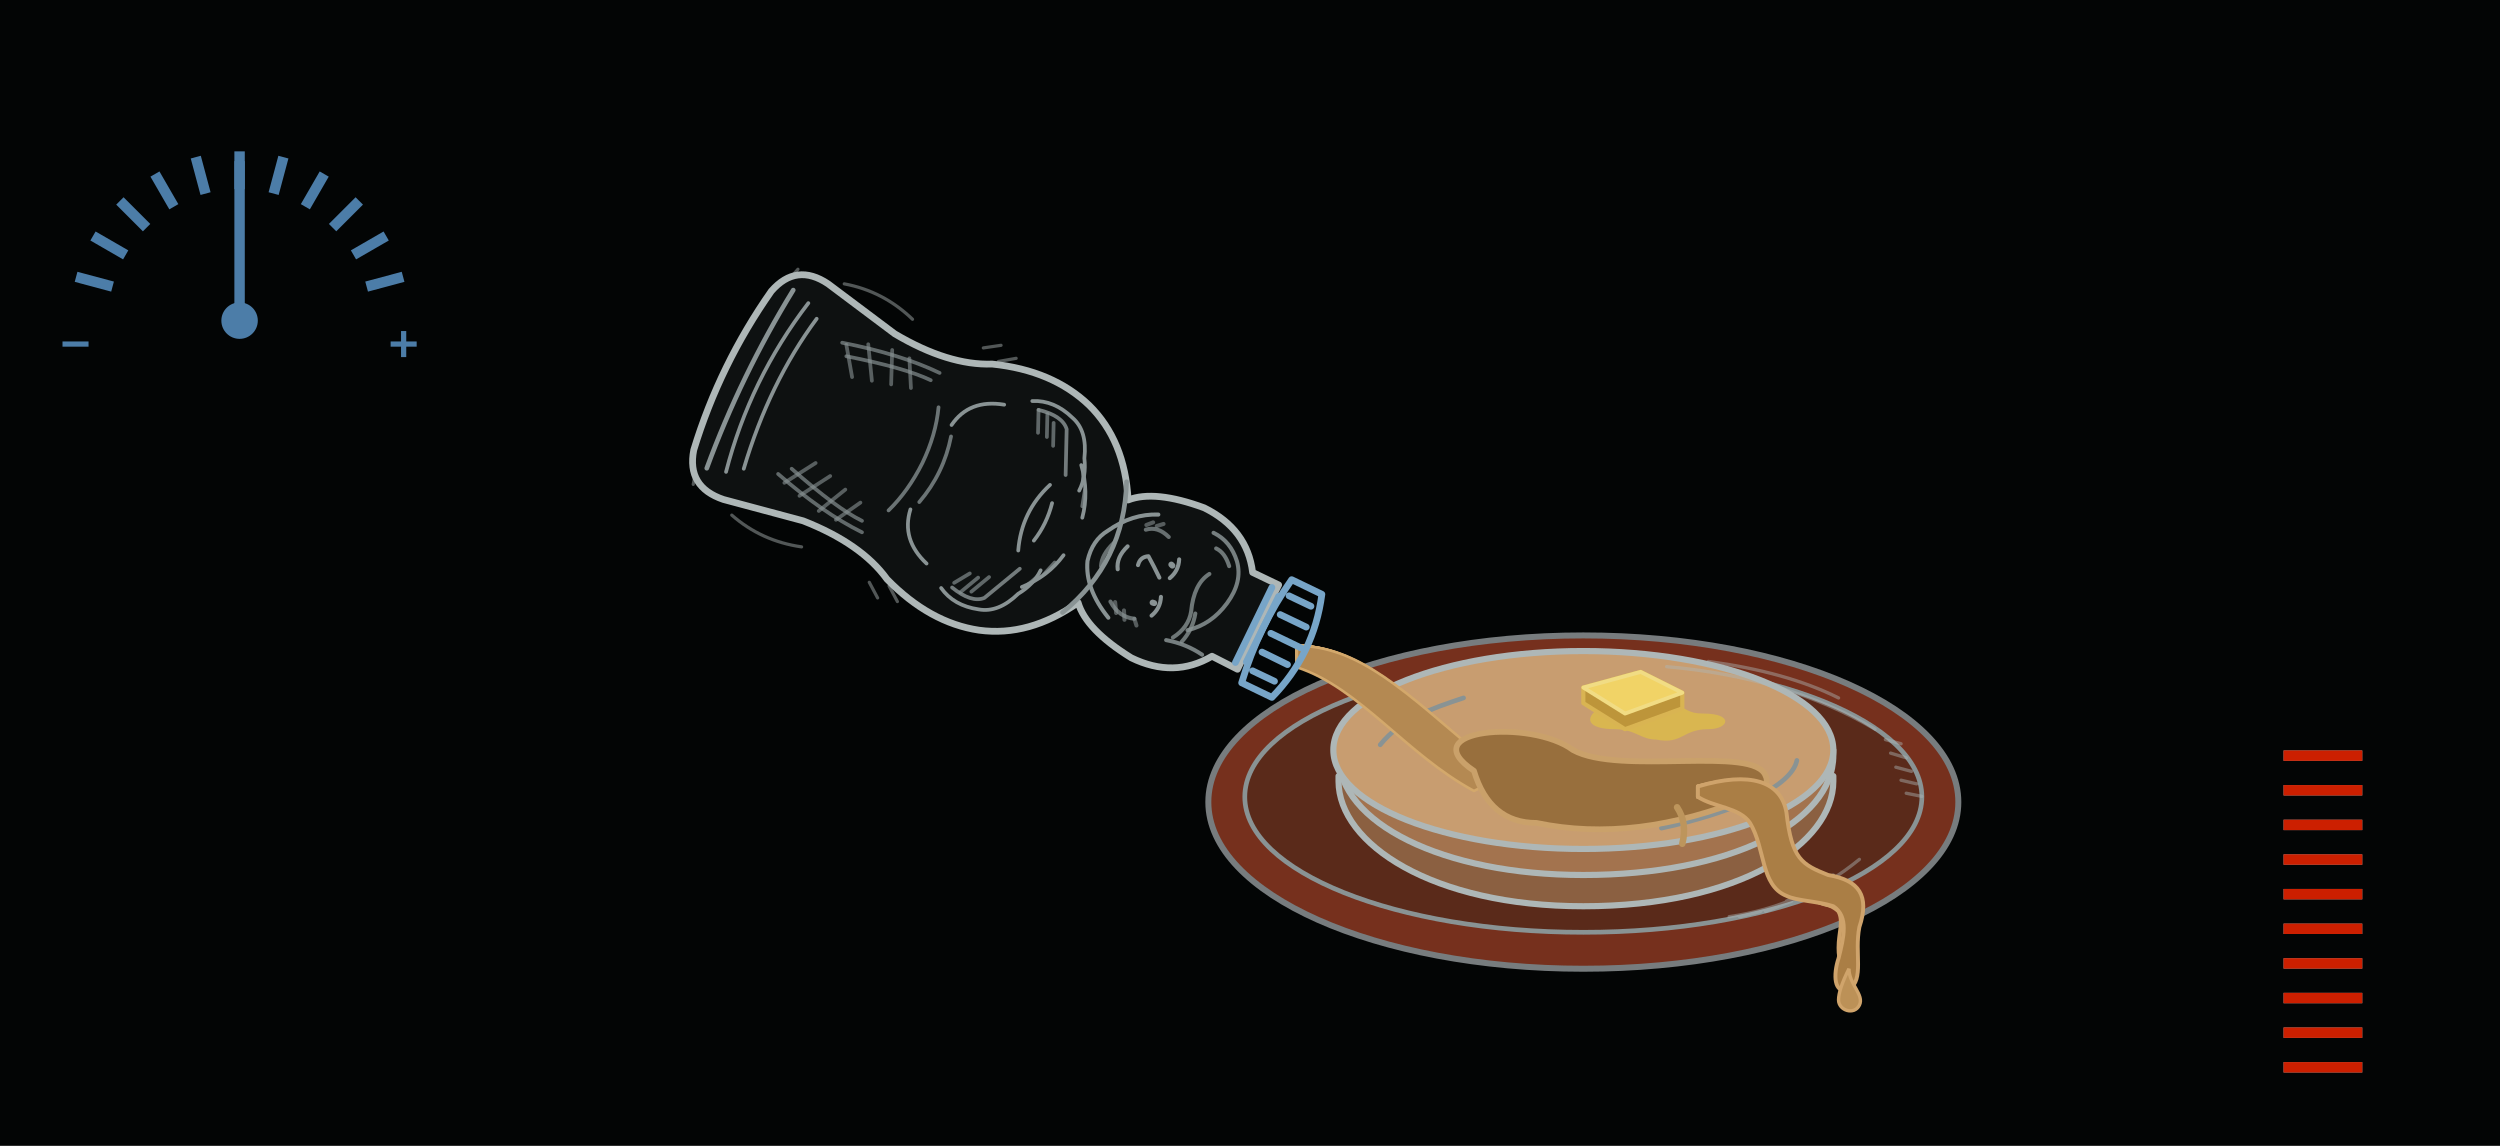
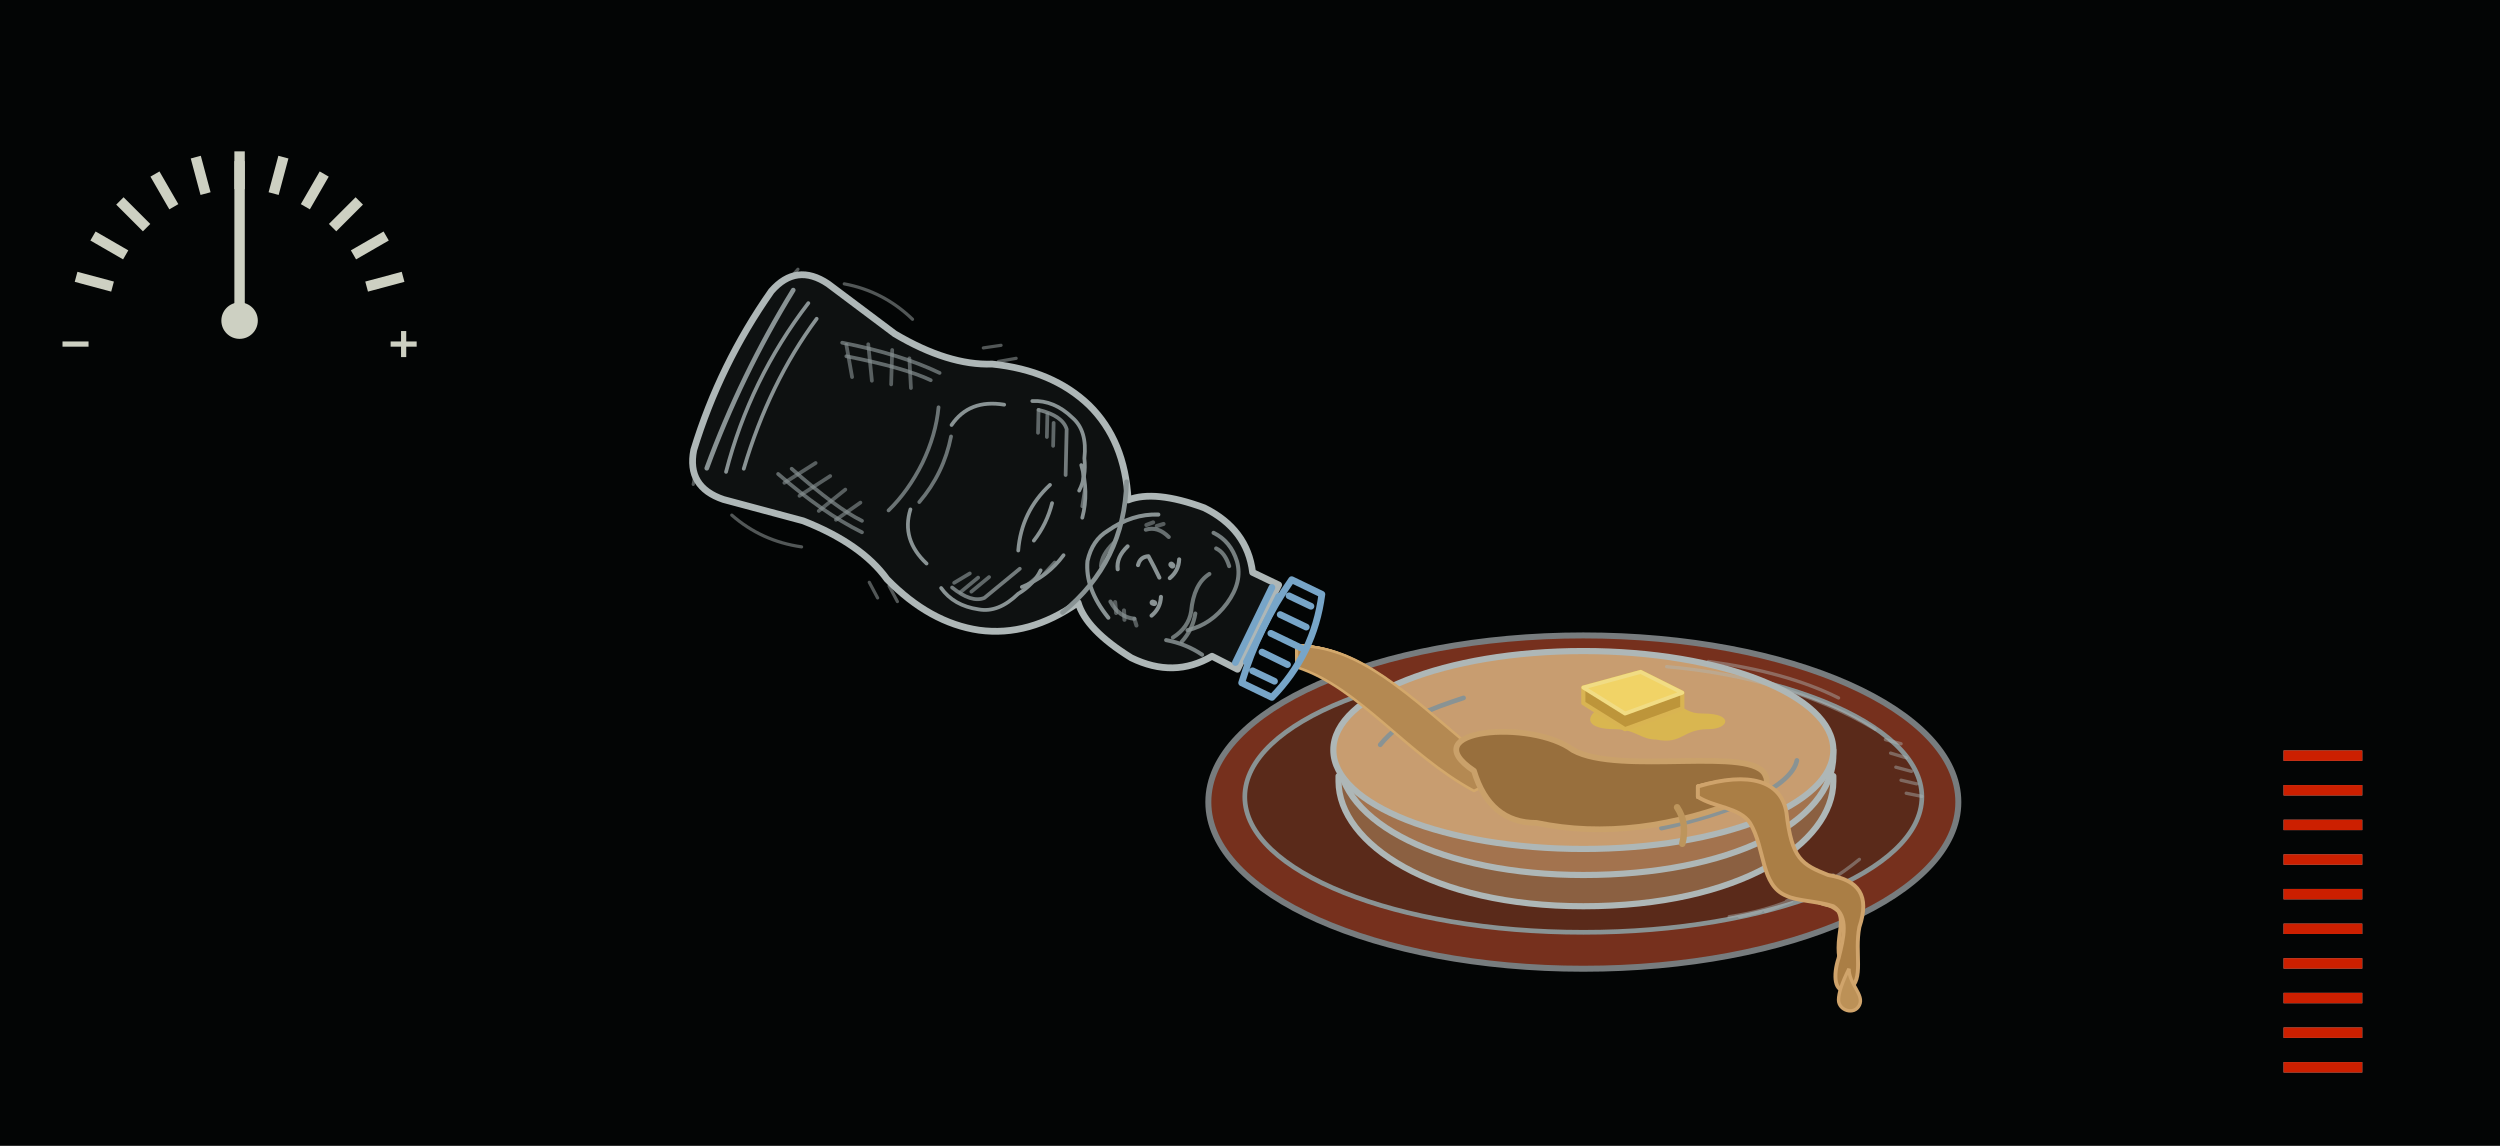
<svg xmlns="http://www.w3.org/2000/svg" width="480" height="220" viewBox="0 0 480 220">
  <rect x="0" y="0" width="480" height="220" fill="#030505" stroke="none" />
  <g id="syrupArtwork">
    <g id="syrupPlate">
      <g>
        <g id="syrupTint01">
          <ellipse cx="304" cy="154" rx="72" ry="32" fill="#0d0907" stroke="none" stroke-width="1.15" />
          <ellipse cx="304" cy="153" rx="65" ry="26" fill="#0a0807" stroke="none" stroke-width="0.9" />
        </g>
        <g id="syrupTint02">
          <ellipse cx="304" cy="154" rx="72" ry="32" fill="#160c09" stroke="none" stroke-width="1.15" />
          <ellipse cx="304" cy="153" rx="65" ry="26" fill="#120b08" stroke="none" stroke-width="0.9" />
        </g>
        <g id="syrupTint03">
          <ellipse cx="304" cy="154" rx="72" ry="32" fill="#20100b" stroke="none" stroke-width="1.15" />
          <ellipse cx="304" cy="153" rx="65" ry="26" fill="#190e0a" stroke="none" stroke-width="0.9" />
        </g>
        <g id="syrupTint04">
          <ellipse cx="304" cy="154" rx="72" ry="32" fill="#29130d" stroke="none" stroke-width="1.15" />
          <ellipse cx="304" cy="153" rx="65" ry="26" fill="#20110c" stroke="none" stroke-width="0.9" />
        </g>
        <g id="syrupTint05">
          <ellipse cx="304" cy="154" rx="72" ry="32" fill="#33170f" stroke="none" stroke-width="1.15" />
          <ellipse cx="304" cy="153" rx="65" ry="26" fill="#27140e" stroke="none" stroke-width="0.9" />
        </g>
        <g id="syrupTint06">
          <ellipse cx="304" cy="154" rx="72" ry="32" fill="#3c1a11" stroke="none" stroke-width="1.15" />
          <ellipse cx="304" cy="153" rx="65" ry="26" fill="#2e1810" stroke="none" stroke-width="0.9" />
        </g>
        <g id="syrupTint07">
          <ellipse cx="304" cy="154" rx="72" ry="32" fill="#461e13" stroke="none" stroke-width="1.15" />
          <ellipse cx="304" cy="153" rx="65" ry="26" fill="#361b11" stroke="none" stroke-width="0.9" />
        </g>
        <g id="syrupTint08">
          <ellipse cx="304" cy="154" rx="72" ry="32" fill="#502215" stroke="none" stroke-width="1.15" />
          <ellipse cx="304" cy="153" rx="65" ry="26" fill="#3d1e13" stroke="none" stroke-width="0.9" />
        </g>
        <g id="syrupTint09">
          <ellipse cx="304" cy="154" rx="72" ry="32" fill="#592517" stroke="none" stroke-width="1.15" />
          <ellipse cx="304" cy="153" rx="65" ry="26" fill="#442115" stroke="none" stroke-width="0.9" />
        </g>
        <g id="syrupTint10">
          <ellipse cx="304" cy="154" rx="72" ry="32" fill="#632919" stroke="none" stroke-width="1.15" />
          <ellipse cx="304" cy="153" rx="65" ry="26" fill="#4c2416" stroke="none" stroke-width="0.9" />
        </g>
        <g id="syrupTint11">
          <ellipse cx="304" cy="154" rx="72" ry="32" fill="#6c2c1b" stroke="none" stroke-width="1.15" />
          <ellipse cx="304" cy="153" rx="65" ry="26" fill="#532718" stroke="none" stroke-width="0.9" />
        </g>
        <g id="syrupTint12">
          <ellipse cx="304" cy="154" rx="72" ry="32" fill="#76301d" stroke="none" stroke-width="1.15" />
          <ellipse cx="304" cy="153" rx="65" ry="26" fill="#5a2a1a" stroke="none" stroke-width="0.9" />
        </g>
      </g>
      <ellipse cx="304" cy="154" rx="72" ry="32" fill="none" stroke="#777c7e" stroke-width="1.15" />
      <ellipse cx="304" cy="153" rx="65" ry="26" fill="none" stroke="#899394" stroke-width="0.9" />
      <g id="syrupPancakes">
        <path d="M257 150 C257 162 275 174 304 174 C334 174 352 162 352 150 L352 149 L257 149 Z" fill="#8b6041" stroke="#aeb7b7" stroke-width="1.18" stroke-linecap="round" stroke-linejoin="round" />
        <path d="M257 145 C257 158 277 168 304 168 C332 168 352 158 352 145 L352 144 L257 144 Z" fill="#a3734e" stroke="#aeb7b7" stroke-width="1.18" stroke-linecap="round" stroke-linejoin="round" />
        <ellipse cx="304" cy="144" rx="48" ry="19" fill="#c89d70" stroke="#aeb7b7" stroke-width="1.18" />
      </g>
      <path d="M265 143 C269 138 275 136 281 134 M319 159 C333 156 344 151 345 146" fill="none" stroke="#899394" stroke-width="0.9" stroke-linecap="round" stroke-linejoin="round" />
      <g id="syrupMelt">
        <path d="M307 136 C311 134 317 133 321 135 C324 136 324 137 327 137 C333 137 332 140 328 140 C323 140 323 143 318 142 C315 142 314 140 310 140 C305 140 304 138 307 136 Z" fill="#d9b650" />
      </g>
      <g id="syrupButter">
        <path d="M304 132 L315 129 L323 133 L323 136 L312 140 L304 135 Z" fill="#bd953a" stroke="#d9b452" stroke-width=".8" stroke-linejoin="round" />
        <path d="M304 132 L315 129 L323 133 L312 137 Z" fill="#f1d366" stroke="#f1dc84" stroke-width=".75" stroke-linejoin="round" />
      </g>
      <path d="M320 128 q23 2 40 12 m-32-13 q15 2 25 7" fill="none" stroke="#aeb7b7" stroke-width=".64" stroke-linecap="round" stroke-linejoin="round" opacity=".44" />
      <path d="M362 142 l3 .8 m-2 1.8 3 .9 m-2 1.8 3 .8 m-2 1.7 3 .7 m-2 1.8 3 .6" fill="none" stroke="#aeb7b7" stroke-width=".64" stroke-linecap="round" stroke-linejoin="round" opacity=".44" />
      <path d="M357 165 q-11 9-25 11 m20-8-5 2 m1 1-5 2 m1 0-5 2 m-1 0-4 1" fill="none" stroke="#aeb7b7" stroke-width=".64" stroke-linecap="round" stroke-linejoin="round" opacity=".44" />
    </g>
    <g id="syrupStream">
      <g id="syrupFlow00">
        <path d="M249 124 C261 124 270 137.588 284 147.736 Q285.413 148.055 283 148.319 C270 142.237 261 126.495 249 124.341 Z" fill="#b48952" stroke="#d3a86b" stroke-width=".5" stroke-linejoin="round" />
      </g>
      <g id="syrupFlow01">
        <path d="M249 124 C261 124 270 137.282 284 147.541 Q285.717 148.096 283 148.555 C270 142.411 261 126.861 249 124.593 Z" fill="#b48952" stroke="#d3a86b" stroke-width=".5" stroke-linejoin="round" />
      </g>
      <g id="syrupFlow02">
        <path d="M249 124 C261 124 270 136.977 284 147.346 Q286.022 148.136 283 148.791 C270 142.586 261 127.227 249 124.845 Z" fill="#b48952" stroke="#d3a86b" stroke-width=".5" stroke-linejoin="round" />
      </g>
      <g id="syrupFlow03">
        <path d="M249 124 C261 124 270 136.673 284 147.15 Q286.327 148.177 283 149.027 C270 142.761 261 127.593 249 125.097 Z" fill="#b48952" stroke="#d3a86b" stroke-width=".5" stroke-linejoin="round" />
      </g>
      <g id="syrupFlow04">
        <path d="M249 124 C261 124 270 136.368 284 146.955 Q286.632 148.218 283 149.262 C270 142.936 261 127.959 249 125.35 Z" fill="#b48952" stroke="#d3a86b" stroke-width=".5" stroke-linejoin="round" />
      </g>
      <g id="syrupFlow05">
        <path d="M249 124 C261 124 270 136.062 284 146.76 Q286.938 148.258 283 149.498 C270 143.111 261 128.325 249 125.602 Z" fill="#b48952" stroke="#d3a86b" stroke-width=".5" stroke-linejoin="round" />
      </g>
      <g id="syrupFlow06">
        <path d="M249 124 C261 124 270 135.757 284 146.565 Q287.243 148.299 283 149.734 C270 143.286 261 128.691 249 125.854 Z" fill="#b48952" stroke="#d3a86b" stroke-width=".5" stroke-linejoin="round" />
      </g>
      <g id="syrupFlow07">
        <path d="M249 124 C261 124 270 135.452 284 146.37 Q287.548 148.34 283 149.97 C270 143.461 261 129.057 249 126.106 Z" fill="#b48952" stroke="#d3a86b" stroke-width=".5" stroke-linejoin="round" />
      </g>
      <g id="syrupFlow08">
        <path d="M249 124 C261 124 270 135.148 284 146.174 Q287.853 148.38 283 150.206 C270 143.635 261 129.423 249 126.358 Z" fill="#b48952" stroke="#d3a86b" stroke-width=".5" stroke-linejoin="round" />
      </g>
      <g id="syrupFlow09">
        <path d="M249 124 C261 124 270 134.843 284 145.979 Q288.158 148.421 283 150.442 C270 143.81 261 129.789 249 126.61 Z" fill="#b48952" stroke="#d3a86b" stroke-width=".5" stroke-linejoin="round" />
      </g>
      <g id="syrupFlow10">
        <path d="M249 124 C261 124 270 134.537 284 145.784 Q288.462 148.462 283 150.678 C270 143.985 261 130.155 249 126.862 Z" fill="#b48952" stroke="#d3a86b" stroke-width=".5" stroke-linejoin="round" />
      </g>
      <g id="syrupFlow11">
        <path d="M249 124 C261 124 270 134.232 284 145.589 Q288.767 148.502 283 150.914 C270 144.16 261 130.521 249 127.114 Z" fill="#b48952" stroke="#d3a86b" stroke-width=".5" stroke-linejoin="round" />
      </g>
      <g id="syrupFlow12">
        <path d="M249 124 C261 124 270 133.928 284 145.394 Q289.072 148.543 283 151.149 C270 144.335 261 130.887 249 127.367 Z" fill="#b48952" stroke="#d3a86b" stroke-width=".5" stroke-linejoin="round" />
      </g>
      <g id="syrupFlow13">
        <path d="M249 124 C261 124 270 133.623 284 145.198 Q289.377 148.584 283 151.385 C270 144.51 261 131.253 249 127.619 Z" fill="#b48952" stroke="#d3a86b" stroke-width=".5" stroke-linejoin="round" />
      </g>
      <g id="syrupFlow14">
        <path d="M249 124 C261 124 270 133.317 284 145.003 Q289.683 148.624 283 151.621 C270 144.685 261 131.619 249 127.871 Z" fill="#b48952" stroke="#d3a86b" stroke-width=".5" stroke-linejoin="round" />
      </g>
      <g id="syrupFlow15">
        <path d="M249 124 C261 124 270 133.012 284 144.808 Q289.988 148.665 283 151.857 C270 144.859 261 131.985 249 128.123 Z" fill="#b48952" stroke="#d3a86b" stroke-width=".5" stroke-linejoin="round" />
      </g>
    </g>
    <g id="syrupPool">
      <path d="M283 148 C271 140 294 138 302 144 C311 149 337 143 339 149 Q340 151 336 153 Q314 162 295 158 Q286 158 283 148 Z" fill="#986f3d" stroke="#caa16a" stroke-width="1.1" stroke-linecap="round" stroke-linejoin="round" />
    </g>
    <g id="syrupDrip">
      <path d="M322 155 Q324 158 323 162" fill="none" stroke="#bd955c" stroke-width="1.25" stroke-linecap="round" stroke-linejoin="round" />
    </g>
    <g id="syrupSpill">
      <g id="syrupSpill01">
        <path d="M326 151 C335 149 339 151 340 155 C341 158 341 160 342 162 Q342 164 341 164 C338 163 340 158 337 156 C335 154 330 154 326 153 Z" fill="#aa7e45" stroke="#cfa36b" stroke-width=".75" stroke-linejoin="round" />
      </g>
      <g id="syrupSpill02">
        <path d="M326 151 C337 149 340 151 341 156 C342 164 343 168 348 169 Q353 169 355 172 Q356 174 353 174 C349 174 348 172 345 172 C340 171 340 167 339 164 C338 158 340 154 326 153 Z" fill="#aa7e45" stroke="#cfa36b" stroke-width=".75" stroke-linejoin="round" />
      </g>
      <g id="syrupSpill03">
        <path d="M326 151 C337 148 341 151 342 157 C343 165 344 167 350 168 C355 169 357 172 356 176 C356 180 357 184 355 185 Q353 186 353 182 C353 179 354 177 353 175 C351 173 347 173 344 172 C338 171 340 162 337 158 C335 155 329 154 326 153 Z" fill="#aa7e45" stroke="#cfa36b" stroke-width=".75" stroke-linejoin="round" />
      </g>
      <g id="syrupSpill04">
        <path d="M326 151 C336 148 342 150 343 156 C344 165 346 166 351 168 C357 169 359 172 357 178 C356 183 358 188 355 190 C352 191 352 187 353 184 C354 180 355 176 352 174 C349 173 345 173 343 172 C338 170 339 163 336 158 C334 155 329 155 326 153 Z" fill="#aa7e45" stroke="#cfa36b" stroke-width=".75" stroke-linejoin="round" />
      </g>
    </g>
    <g id="syrupFallingDrop">
      <path d="M355 186 C355 189 358 191 357 193 C356 195 353 194 353 192 Q353 190 355 186 Z" fill="#bc9157" stroke="#d0a46b" stroke-width=".65" />
    </g>
    <g id="syrupBottle">
      <g id="syrupBody">
        <path d="M140.5 98.9 Q146.2 103.9 153.9 105 M162.1 54.5 Q169.6 55.9 175.2 61.3" fill="none" stroke="#aeb7b7" stroke-width=".62" stroke-linecap="round" stroke-linejoin="round" opacity=".46" />
        <path d="M133.1 93 Q137.8 68.7 153.2 51.7" fill="none" stroke="#aeb7b7" stroke-width=".62" stroke-linecap="round" stroke-linejoin="round" opacity=".46" />
        <path d="M166.9 111.8 L168.5 114.8 M170.7 112.5 L172.3 115.5 M188.8 66.8 L192.2 66.3 M191.7 69.4 L195.1 68.8" fill="none" stroke="#aeb7b7" stroke-width=".62" stroke-linecap="round" stroke-linejoin="round" opacity=".46" />
        <path d="M237.6 128.5 L232.7 126 Q225.4 130.3 217.2 126.3 Q208.5 120.9 207 115.7 Q197.6 122.3 188 121 Q178.5 119.6 170.3 111.2 Q165.4 104.4 154.2 100 L138.9 95.9 Q131.8 93.5 133.2 86.4 Q138.2 70 148.1 55.9 Q152.9 50.4 159 54.5 L171.8 64.1 Q182.1 70.2 190.5 69.9 Q202.1 71.1 209.1 77.8 Q216 84.6 216.6 96 Q221.7 94 231.2 97.5 Q239.5 101.6 240.5 109.9 L245.5 112.3 Z" fill="#0e1111" stroke="#aeb7b7" stroke-width="1.3" stroke-linecap="round" stroke-linejoin="round" />
        <path d="M139.4 90.6 Q144 72.8 155.2 58.2 M142.8 90 Q147.7 73.5 156.8 61.2" fill="none" stroke="#899394" stroke-width=".72" stroke-linecap="round" stroke-linejoin="round" />
        <path d="M149.4 91 Q158 98.5 165.5 102.2 M152 90 Q160.6 97.6 165.5 100 M161.7 65.8 Q172.9 68 180.4 71.6 M162.5 68.4 Q173.7 70.6 178.7 73" fill="none" stroke="#899394" stroke-width=".72" stroke-linecap="round" stroke-linejoin="round" opacity=".68" />
        <path d="M150.6 92.7 L156.6 88.9 M153.5 95.2 L159.4 91.4 M157.2 98.1 L162.3 94 M160.5 99.8 L165.2 96.5 M162.5 66.2 L163.6 72.4 M166.7 66.1 L167.4 73.1 M171.3 67.2 L171.1 73.8 M174.6 68.8 L174.9 74.5" fill="none" stroke="#899394" stroke-width=".72" stroke-linecap="round" stroke-linejoin="round" opacity=".6" />
        <path d="M170.6 98 Q174.4 94.3 177.1 88.9 Q179.7 83.5 180.2 78.2 M176.5 96.4 Q181.2 90.9 182.6 83.8" fill="none" stroke="#899394" stroke-width=".72" stroke-linecap="round" stroke-linejoin="round" opacity=".76" />
        <path d="M177.9 108.2 Q173 103.6 174.8 97.8 M192.8 77.7 Q186.1 76.6 182.7 81.6" fill="none" stroke="#899394" stroke-width=".72" stroke-linecap="round" stroke-linejoin="round" />
        <path d="M180.7 112.9 Q183.1 116.3 187.9 117 Q191.7 117.7 195.5 114 Q198.5 112.2 199.8 109.5 M198.2 77 Q202.4 76.8 205.9 80.2 Q208.8 82.7 208.2 88 Q208.6 91.5 207.2 94.2" fill="none" stroke="#899394" stroke-width=".72" stroke-linecap="round" stroke-linejoin="round" />
        <path d="M182.8 112.8 Q186.5 115.8 189 114.8 L195.8 109.2 M199.4 78.7 Q204 79.8 204.8 82.4 L204.6 91.2" fill="none" stroke="#899394" stroke-width=".72" stroke-linecap="round" stroke-linejoin="round" opacity=".82" />
        <path d="M183.2 111.9 L186.2 110.1 M184.4 113.7 L187.8 110.9 M186.5 113.6 L189.9 110.8 M199.4 78.7 L199.3 83.1 M201.1 79.5 L201 83.9 M202.3 81.2 L202.2 85.6" fill="none" stroke="#899394" stroke-width=".72" stroke-linecap="round" stroke-linejoin="round" opacity=".66" />
        <path d="M195.5 105.7 Q196.1 98.2 201.6 93.1 M198.5 103.8 Q201 100.6 202 96.6" fill="none" stroke="#899394" stroke-width=".72" stroke-linecap="round" stroke-linejoin="round" />
        <path d="M196.2 112.7 Q201.2 110.7 204.2 106.6 M207.6 89.3 Q209.1 94.5 207.8 99.4" fill="none" stroke="#899394" stroke-width=".72" stroke-linecap="round" stroke-linejoin="round" />
        <path d="M197.4 112.2 L199.1 110.8 M200.4 110.3 L202.5 108 M208 90.6 L207.9 92.8 M208.3 94.1 L207.8 97.2" fill="none" stroke="#899394" stroke-width=".72" stroke-linecap="round" stroke-linejoin="round" opacity=".7" />
        <path d="M223.9 122.9 Q227.7 123.6 230.8 125.7 M228 121 Q232.6 119.9 235.6 115.8 Q238.6 111.7 237.5 107.8 Q236.3 103.9 233 102.3" fill="none" stroke="#899394" stroke-width=".78" stroke-linecap="round" stroke-linejoin="round" opacity=".84" />
        <path d="M225.2 122.4 Q228.2 120.5 228.7 117.4 Q229.2 112.1 232.2 110.2 M226.9 123.2 Q229 120.9 229.5 117.8 M236 108.7 Q235.2 106.1 233.5 105.3" fill="none" stroke="#899394" stroke-width=".78" stroke-linecap="round" stroke-linejoin="round" opacity=".78" />
        <path d="M221.1 118.2 Q222.8 116.8 222.9 114.6 M224.6 111 Q226.3 109.6 226.4 107.4" fill="none" stroke="#899394" stroke-width=".78" stroke-linecap="round" stroke-linejoin="round" />
        <path d="M221.3 115.7 L221.6 115.8 M224.9 108.4 L225.1 108.6" fill="none" stroke="#899394" stroke-width="1.15" stroke-linecap="round" stroke-linejoin="round" />
        <path d="M222.6 110.9 Q221.6 108.8 220.5 106.8 Q218.9 106.9 218.5 108.5 M214.6 109.3 Q214.3 107 216.5 104.9" fill="none" stroke="#899394" stroke-width=".78" stroke-linecap="round" stroke-linejoin="round" />
        <path d="M217.8 118.8 Q214.8 118.5 213.2 115.5 M224.4 103.1 Q222.3 101 220 101.7 M211.4 108.7 Q211.5 106.5 213.8 104.3" fill="none" stroke="#899394" stroke-width=".78" stroke-linecap="round" stroke-linejoin="round" opacity=".72" />
        <path d="M218.2 120.1 L217.8 118.8 M215.9 119 L215.8 117.2 M214.3 117.7 L214.1 115.6 M220.1 100.8 L221.4 100.3 M222.1 101 L223.4 100.6" fill="none" stroke="#899394" stroke-width=".78" stroke-linecap="round" stroke-linejoin="round" opacity=".58" />
        <path d="M212.8 118.6 Q208.3 113 208.8 107.7 Q209.7 103.7 212.7 101.9 Q217.4 98.6 222.4 98.8" fill="none" stroke="#899394" stroke-width=".78" stroke-linecap="round" stroke-linejoin="round" />
        <path d="M135.7 89.9 Q142.3 72 152.3 55.7 M204 117.6 Q215.9 107.9 216.3 92.5" fill="none" stroke="#899394" stroke-width="0.9" stroke-linecap="round" stroke-linejoin="round" />
        <path d="M237.2 127.2 L244.2 112.8 M239.3 127.1 L245.5 114.5" fill="none" stroke="#77a5c8" stroke-width="1.3" stroke-linecap="round" stroke-linejoin="round" />
        <g id="syrupPinch" display="none">
          <path d="M163 117.7 L166.5 110.5 L162.7 112 M166.5 110.5 L167.7 114.4 M191.1 60.2 L187.6 67.3 L186.4 63.4 M187.6 67.3 L191.4 65.9" fill="none" stroke="#CDD0C2" stroke-width="1.1" stroke-linecap="round" stroke-linejoin="round" />
        </g>
        <g id="syrupClip" display="none">
          <path d="M199.6 69.9 L200.6 63.7 M203.8 71.9 L208.9 65.5 M179.3 120 L175 124.6" fill="none" stroke="#CDD0C2" stroke-width="1.1" stroke-linecap="round" stroke-linejoin="round" />
        </g>
      </g>
      <g id="syrupCap">
        <path d="M238.4 131.1 Q241.6 120.4 248 111.3 L253.8 114.1 Q252.3 125.6 244.2 133.9 Z M240.5 128.8 L244.7 130.8 M242.3 125.2 L247.2 127.6 M244 121.6 L249.8 124.4 M245.8 118 L250.8 120.4 M247.5 114.4 L251.7 116.4" fill="none" stroke="#77a5c8" stroke-width="1.3" stroke-linecap="round" stroke-linejoin="round" />
      </g>
    </g>
  </g>
  <rect id="syrupLabel0" x="13" y="10" width="1" height="10" fill="none" stroke="#4c7da8" stroke-width="1" display="none" />
  <rect id="syrupLabel1" x="13" y="156" width="1" height="10" fill="none" stroke="#8A653C" stroke-width="1" display="none" />
  <rect id="syrupValue1" x="13" y="177" width="1" height="35" fill="none" stroke="#cdd0c2" stroke-width="1" display="none" />
  <rect id="syrupLabel2" x="467" y="10" width="1" height="10" fill="none" stroke="#cdd0c2" stroke-width="1" display="none" />
  <rect id="syrupValue2" x="467" y="33" width="1" height="35" fill="none" stroke="#cdd0c2" stroke-width="1" display="none" />
  <rect id="syrupLabel3" x="446" y="123" width="1" height="10" fill="none" stroke="#CC1F00" stroke-width="1" display="none" />
  <rect id="syrupFallback" x="240" y="102" width="1" height="18" fill="none" stroke="#cdd0c2" stroke-width="1" display="none" />
  <g transform="translate(46 61.561)">
    <g id="syrupFreqScale">
-       <path d="M-25.356 -6.794 L-30.427 -8.153" fill="none" stroke="#4c7da8" stroke-width="2" stroke-linecap="square" />
-       <path d="M-22.733 -13.125 L-27.28 -15.75" fill="none" stroke="#4c7da8" stroke-width="2" stroke-linecap="square" />
-       <path d="M-18.562 -18.562 L-22.274 -22.274" fill="none" stroke="#4c7da8" stroke-width="2" stroke-linecap="square" />
-       <path d="M-13.125 -22.733 L-15.75 -27.28" fill="none" stroke="#4c7da8" stroke-width="2" stroke-linecap="square" />
-       <path d="M-6.794 -25.356 L-8.153 -30.427" fill="none" stroke="#4c7da8" stroke-width="2" stroke-linecap="square" />
-       <path d="M0 -26.25 L0 -31.5" fill="none" stroke="#4c7da8" stroke-width="2" stroke-linecap="square" />
-       <path d="M6.794 -25.356 L8.153 -30.427" fill="none" stroke="#4c7da8" stroke-width="2" stroke-linecap="square" />
-       <path d="M13.125 -22.733 L15.75 -27.28" fill="none" stroke="#4c7da8" stroke-width="2" stroke-linecap="square" />
-       <path d="M18.562 -18.562 L22.274 -22.274" fill="none" stroke="#4c7da8" stroke-width="2" stroke-linecap="square" />
-       <path d="M22.733 -13.125 L27.28 -15.75" fill="none" stroke="#4c7da8" stroke-width="2" stroke-linecap="square" />
-       <path d="M25.356 -6.794 L30.427 -8.153" fill="none" stroke="#4c7da8" stroke-width="2" stroke-linecap="square" />
-       <path d="M3.5 0 C3.5 1.933 1.933 3.5 0 3.5 C-1.933 3.5 -3.5 1.933 -3.5 0 C-3.5 -1.933 -1.933 -3.5 0 -3.5 C1.933 -3.5 3.5 -1.933 3.5 0" fill="#4c7da8" stroke="none" />
-       <path d="M-33.5 4.5 H-29.5" fill="none" stroke="#4c7da8" stroke-width="1" stroke-linecap="square" />
-       <path d="M29.5 4.5 H33.5 M31.5 2.5 V6.5" fill="none" stroke="#4c7da8" stroke-width="1" stroke-linecap="square" />
+       <path d="M-25.356 -6.794 L-30.427 -8.153" fill="none" stroke="#cdd0c2" stroke-width="2" stroke-linecap="square" />
+       <path d="M-22.733 -13.125 L-27.28 -15.75" fill="none" stroke="#cdd0c2" stroke-width="2" stroke-linecap="square" />
+       <path d="M-18.562 -18.562 L-22.274 -22.274" fill="none" stroke="#cdd0c2" stroke-width="2" stroke-linecap="square" />
+       <path d="M-13.125 -22.733 L-15.75 -27.28" fill="none" stroke="#cdd0c2" stroke-width="2" stroke-linecap="square" />
+       <path d="M-6.794 -25.356 L-8.153 -30.427" fill="none" stroke="#cdd0c2" stroke-width="2" stroke-linecap="square" />
+       <path d="M0 -26.25 L0 -31.5" fill="none" stroke="#cdd0c2" stroke-width="2" stroke-linecap="square" />
+       <path d="M6.794 -25.356 L8.153 -30.427" fill="none" stroke="#cdd0c2" stroke-width="2" stroke-linecap="square" />
+       <path d="M13.125 -22.733 L15.75 -27.28" fill="none" stroke="#cdd0c2" stroke-width="2" stroke-linecap="square" />
+       <path d="M18.562 -18.562 L22.274 -22.274" fill="none" stroke="#cdd0c2" stroke-width="2" stroke-linecap="square" />
+       <path d="M22.733 -13.125 L27.28 -15.75" fill="none" stroke="#cdd0c2" stroke-width="2" stroke-linecap="square" />
+       <path d="M25.356 -6.794 L30.427 -8.153" fill="none" stroke="#cdd0c2" stroke-width="2" stroke-linecap="square" />
+       <path d="M3.5 0 C3.5 1.933 1.933 3.5 0 3.5 C-1.933 3.5 -3.5 1.933 -3.5 0 C-3.5 -1.933 -1.933 -3.5 0 -3.5 C1.933 -3.5 3.5 -1.933 3.5 0" fill="#cdd0c2" stroke="none" />
+       <path d="M-33.5 4.5 H-29.5" fill="none" stroke="#cdd0c2" stroke-width="1" stroke-linecap="square" />
+       <path d="M29.5 4.5 H33.5 M31.5 2.5 V6.5" fill="none" stroke="#cdd0c2" stroke-width="1" stroke-linecap="square" />
    </g>
    <g id="syrupNeedle">
-       <path d="M0 0 V-29.624" fill="none" stroke="#4c7da8" stroke-width="2" stroke-linecap="square" />
+       <path d="M0 0 V-29.624" fill="none" stroke="#cdd0c2" stroke-width="2" stroke-linecap="square" />
    </g>
  </g>
  <path d="M439.44 204.923 H452.56" fill="none" stroke="#A2A4A6" stroke-width="2" stroke-linecap="square" />
  <g id="syrupMeter00">
    <path d="M439.44 204.923 H452.56" fill="none" stroke="#CC1F00" stroke-width="2" stroke-linecap="square" />
  </g>
  <path d="M439.44 198.274 H452.56" fill="none" stroke="#A2A4A6" stroke-width="2" stroke-linecap="square" />
  <g id="syrupMeter01">
    <path d="M439.44 198.274 H452.56" fill="none" stroke="#CC1F00" stroke-width="2" stroke-linecap="square" />
  </g>
  <path d="M439.44 191.625 H452.56" fill="none" stroke="#A2A4A6" stroke-width="2" stroke-linecap="square" />
  <g id="syrupMeter02">
    <path d="M439.44 191.625 H452.56" fill="none" stroke="#CC1F00" stroke-width="2" stroke-linecap="square" />
  </g>
  <path d="M439.44 184.976 H452.56" fill="none" stroke="#A2A4A6" stroke-width="2" stroke-linecap="square" />
  <g id="syrupMeter03">
    <path d="M439.44 184.976 H452.56" fill="none" stroke="#CC1F00" stroke-width="2" stroke-linecap="square" />
  </g>
  <path d="M439.44 178.327 H452.56" fill="none" stroke="#A2A4A6" stroke-width="2" stroke-linecap="square" />
  <g id="syrupMeter04">
    <path d="M439.44 178.327 H452.56" fill="none" stroke="#CC1F00" stroke-width="2" stroke-linecap="square" />
  </g>
  <path d="M439.44 171.679 H452.56" fill="none" stroke="#A2A4A6" stroke-width="2" stroke-linecap="square" />
  <g id="syrupMeter05">
    <path d="M439.44 171.679 H452.56" fill="none" stroke="#CC1F00" stroke-width="2" stroke-linecap="square" />
  </g>
  <path d="M439.44 165.03 H452.56" fill="none" stroke="#A2A4A6" stroke-width="2" stroke-linecap="square" />
  <g id="syrupMeter06">
    <path d="M439.44 165.03 H452.56" fill="none" stroke="#CC1F00" stroke-width="2" stroke-linecap="square" />
  </g>
  <path d="M439.44 158.381 H452.56" fill="none" stroke="#A2A4A6" stroke-width="2" stroke-linecap="square" />
  <g id="syrupMeter07">
    <path d="M439.44 158.381 H452.56" fill="none" stroke="#CC1F00" stroke-width="2" stroke-linecap="square" />
  </g>
  <path d="M439.44 151.732 H452.56" fill="none" stroke="#A2A4A6" stroke-width="2" stroke-linecap="square" />
  <g id="syrupMeter08">
    <path d="M439.44 151.732 H452.56" fill="none" stroke="#CC1F00" stroke-width="2" stroke-linecap="square" />
  </g>
  <path d="M439.44 145.083 H452.56" fill="none" stroke="#A2A4A6" stroke-width="2" stroke-linecap="square" />
  <g id="syrupMeter09">
    <path d="M439.44 145.083 H452.56" fill="none" stroke="#CC1F00" stroke-width="2" stroke-linecap="square" />
  </g>
</svg>
